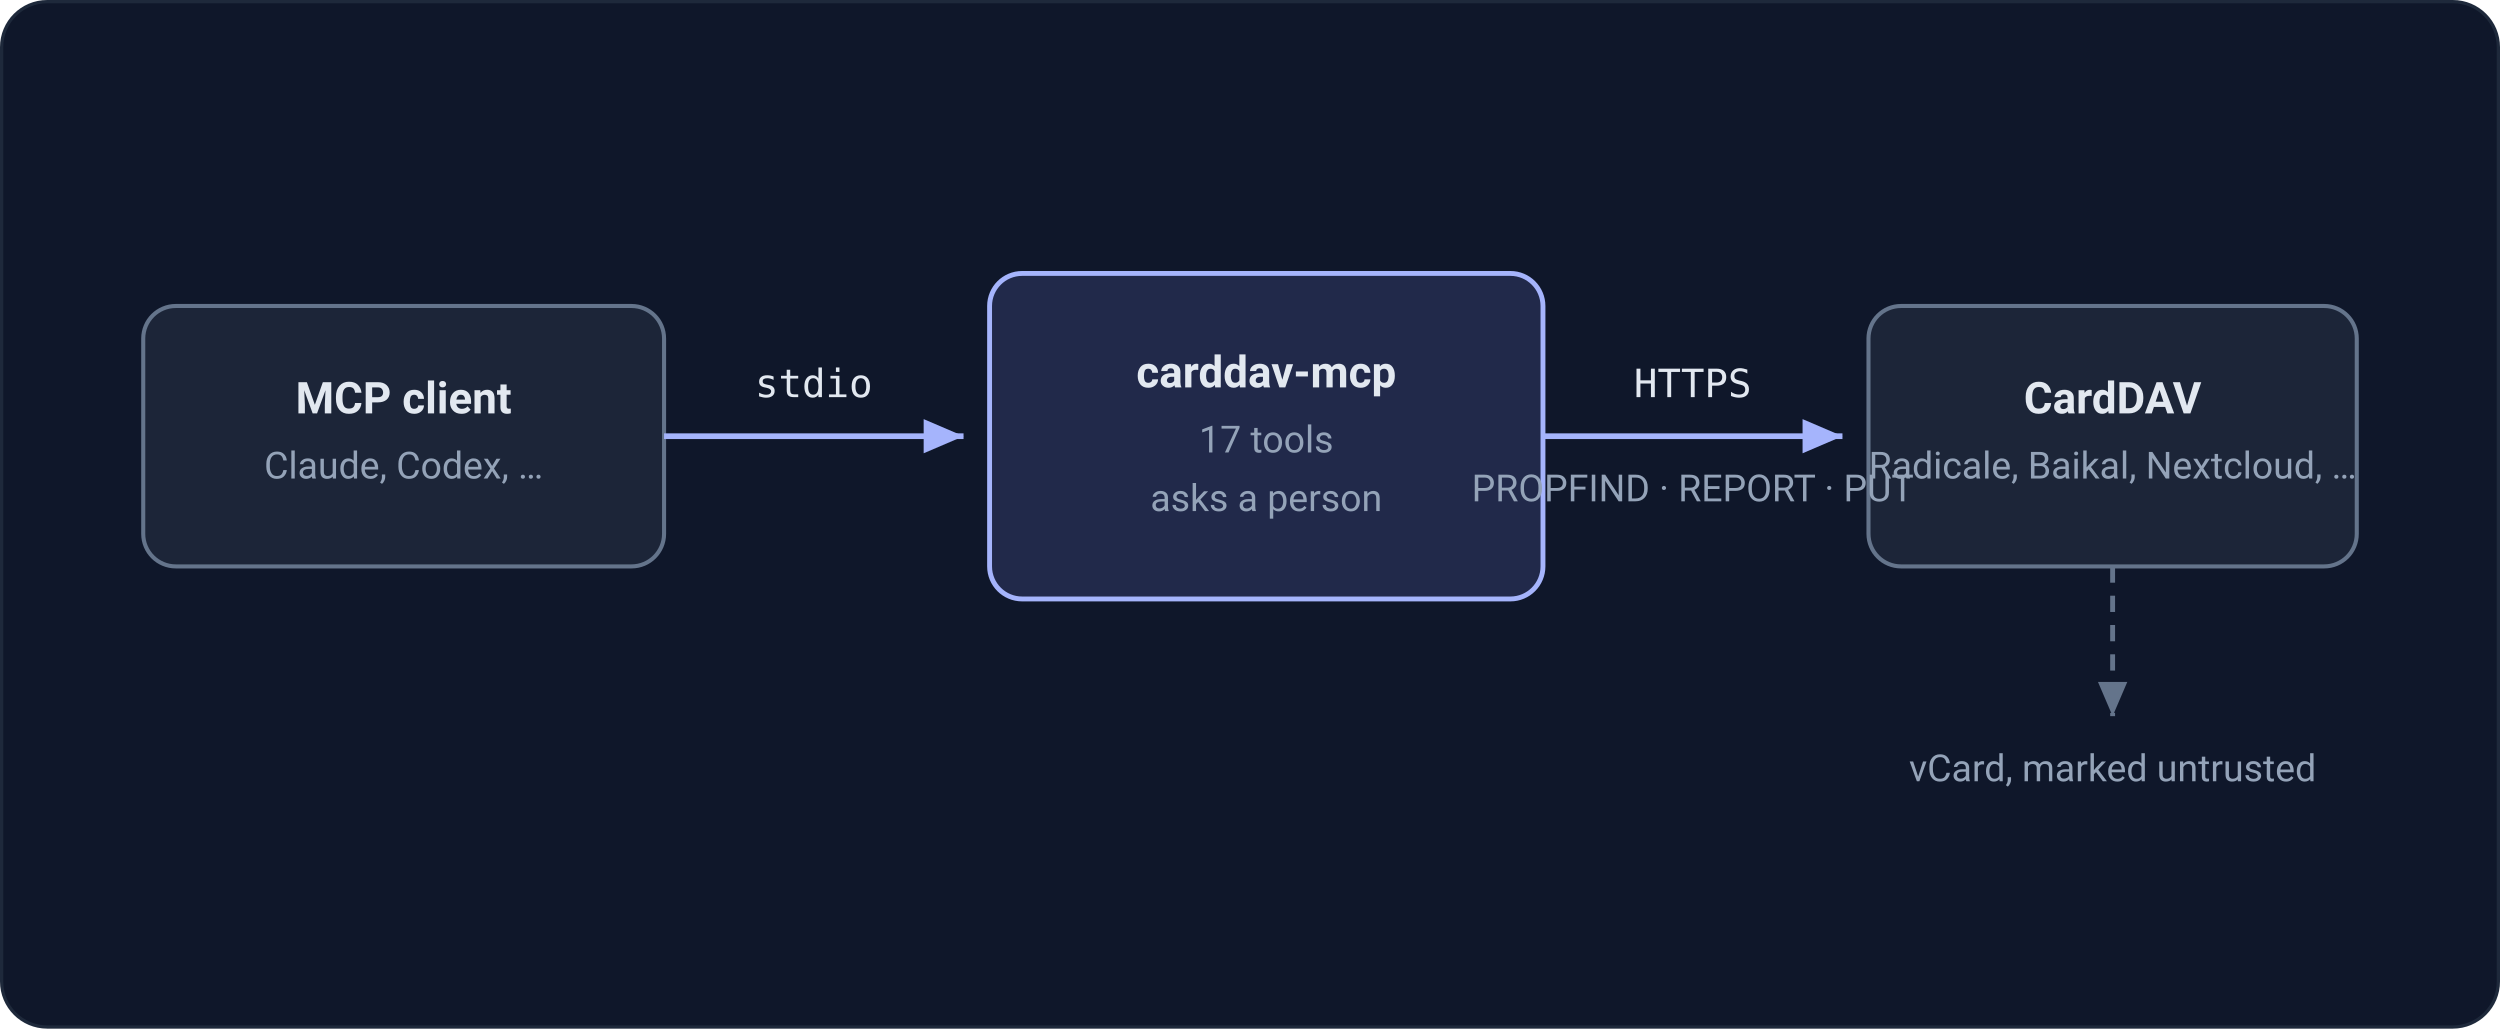
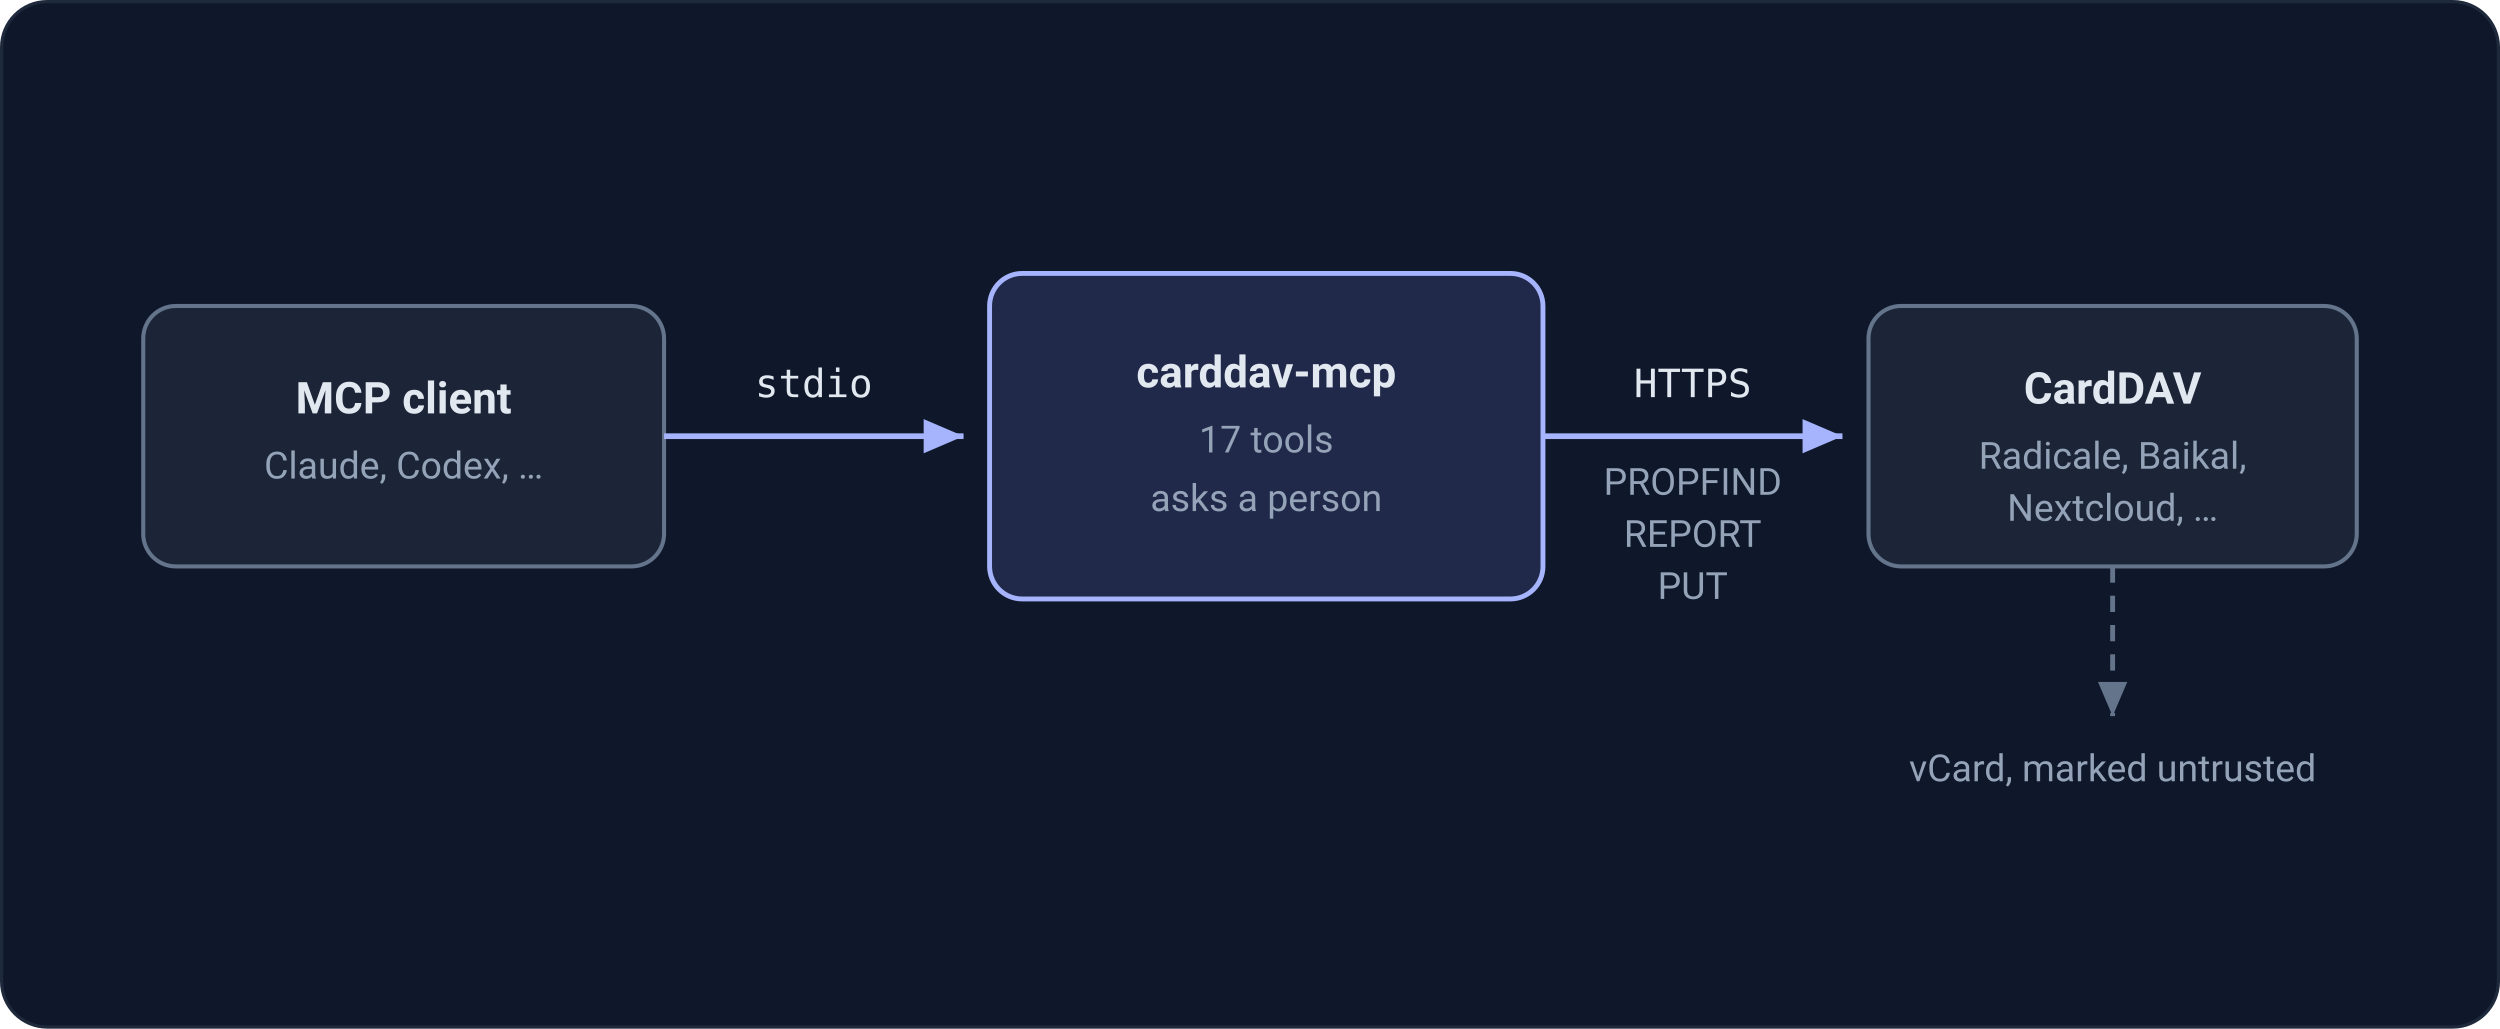
<svg xmlns="http://www.w3.org/2000/svg" viewBox="0 0 768 316" width="768" height="316" role="img" aria-labelledby="arch-title arch-desc">
  <style>
    .node { stroke-width: 1.25; }
    .node-accent { stroke-width: 1.5; }
    .edge { stroke-width: 1.5; fill: none; }
    .edge-accent { stroke-width: 1.75; fill: none; }
    .edge-dashed { stroke-dasharray: 5 4; }
    text { font-family: ui-sans-serif, system-ui, -apple-system, "Segoe UI", Roboto, "DejaVu Sans", sans-serif; font-size: 13px; }
    .label-title { font-size: 13.5px; font-weight: 600; }
    .label-mono { font-family: ui-monospace, SFMono-Regular, Menlo, Consolas, "DejaVu Sans Mono", monospace; font-size: 12px; }
    .label-muted { font-size: 11.5px; }

    .node { fill: rgba(148, 163, 184, 0.10); stroke: #64748b; }
    .node-accent { fill: rgba(129, 140, 248, 0.16); stroke: #a5b4fc; }
    .edge { stroke: #64748b; }
    .edge-accent { stroke: #a5b4fc; }
    text { fill: #e2e8f0; }
    .label-muted { fill: #94a3b8; }
    marker path { fill: #64748b; stroke: none; }
    marker.accent path { fill: #a5b4fc; }

    .surface { fill: #0f172a; stroke: #1e293b; stroke-width: 1; }
  </style>
  <rect class="surface" x="0.5" y="0.5" width="767" height="315" rx="14" />
  <g transform="translate(24, 24)">
    <defs>
      <marker id="arch-arrow" markerWidth="9" markerHeight="9" refX="7" refY="3" orient="auto">
        <path d="M0,0 L7,3 L0,6 z" />
      </marker>
      <marker id="arch-arrow-accent" class="accent" markerWidth="9" markerHeight="9" refX="7" refY="3" orient="auto">
        <path d="M0,0 L7,3 L0,6 z" />
      </marker>
    </defs>
    <rect class="node" x="20" y="70" width="160" height="80" rx="10" />
    <text class="label-title" x="100" y="103" text-anchor="middle">MCP client</text>
    <text class="label-muted" x="100" y="123" text-anchor="middle">Claude, Codex, …</text>
    <rect class="node-accent" x="280" y="60" width="170" height="100" rx="10" />
    <text class="label-title" x="365" y="95" text-anchor="middle">carddav-mcp</text>
    <text class="label-muted" x="365" y="115" text-anchor="middle">17 tools</text>
    <text class="label-muted" x="365" y="133" text-anchor="middle">asks a person</text>
    <rect class="node" x="550" y="70" width="150" height="80" rx="10" />
-     <text class="label-title" x="625" y="103" text-anchor="middle">CardDAV</text>
-     <text class="label-muted" x="625" y="123" text-anchor="middle">Radicale, Baikal, Nextcloud, …</text>
+     <text class="label-title" x="625" y="100" text-anchor="middle">CardDAV</text>
+     <text class="label-muted" x="625" y="120" text-anchor="middle">Radicale, Baikal,</text>
+     <text class="label-muted" x="625" y="136" text-anchor="middle">Nextcloud, …</text>
    <path class="edge-accent" d="M180,110 L272,110" marker-end="url(#arch-arrow-accent)" />
    <text class="label-mono" x="226" y="98" text-anchor="middle">stdio</text>
    <path class="edge-accent" d="M450,110 L542,110" marker-end="url(#arch-arrow-accent)" />
    <text class="label-mono" x="496" y="98" text-anchor="middle">HTTPS</text>
-     <text class="label-muted" x="496" y="130" text-anchor="middle">PROPFIND · REPORT · PUT</text>
+     <text class="label-muted" x="496" y="128" text-anchor="middle">PROPFIND</text>
+     <text class="label-muted" x="496" y="144" text-anchor="middle">REPORT</text>
+     <text class="label-muted" x="496" y="160" text-anchor="middle">PUT</text>
    <path class="edge edge-dashed" d="M625,150 L625,196" marker-end="url(#arch-arrow)" />
    <text class="label-muted" x="625" y="216" text-anchor="middle">vCard, marked untrusted</text>
  </g>
</svg>
